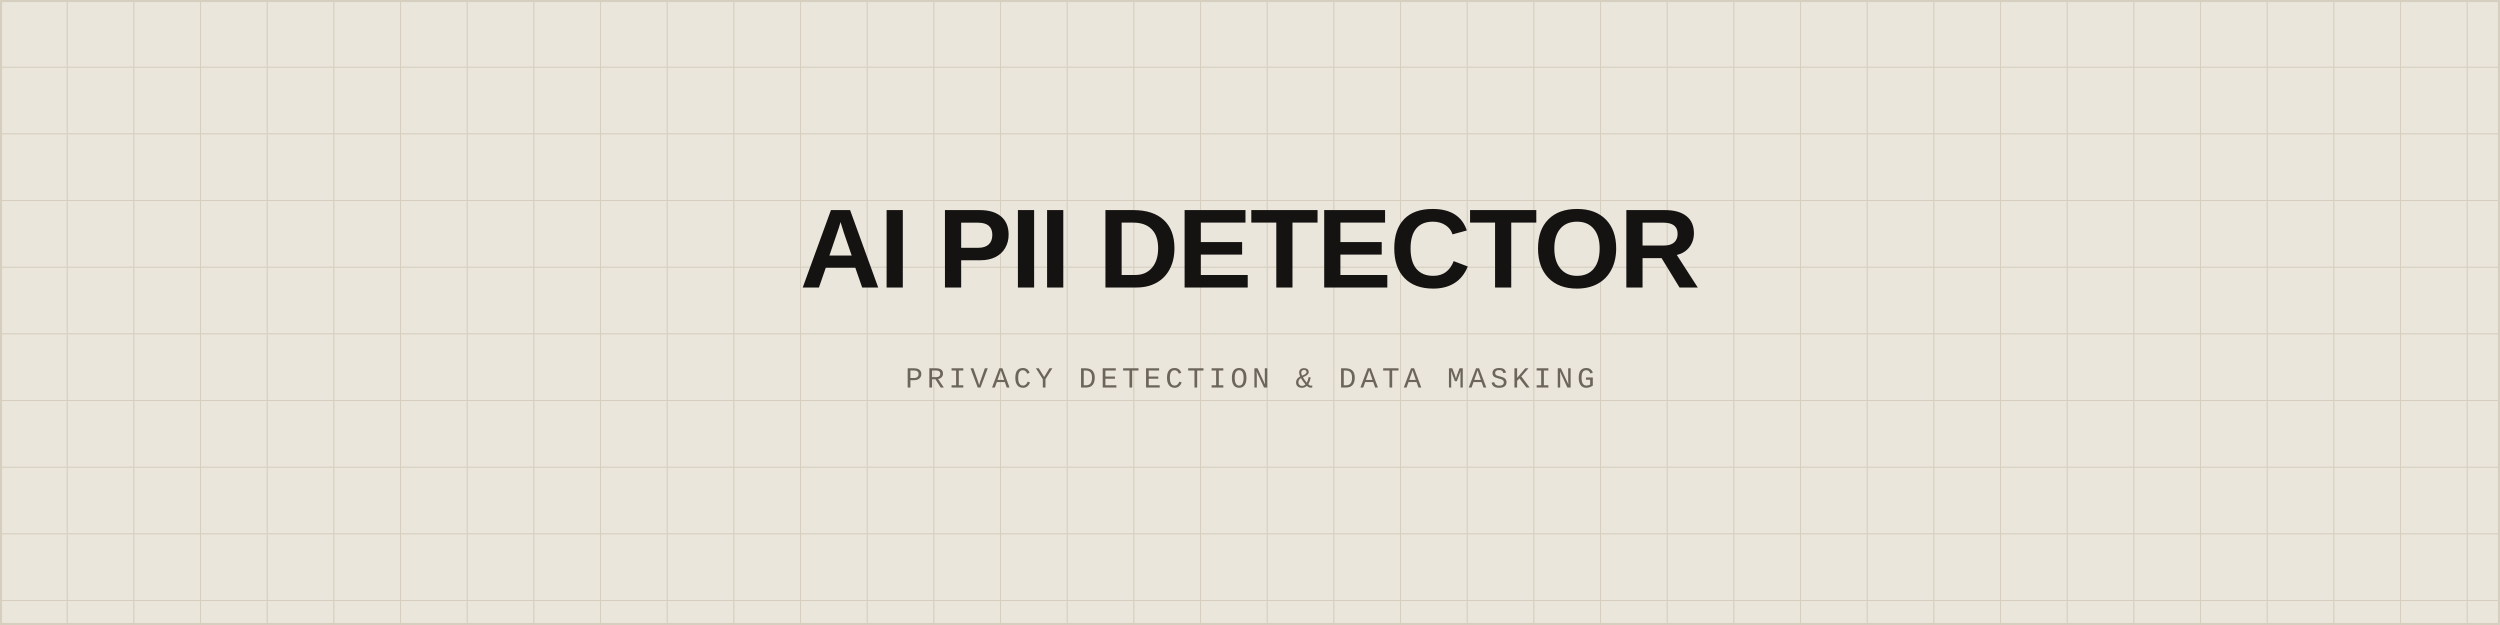
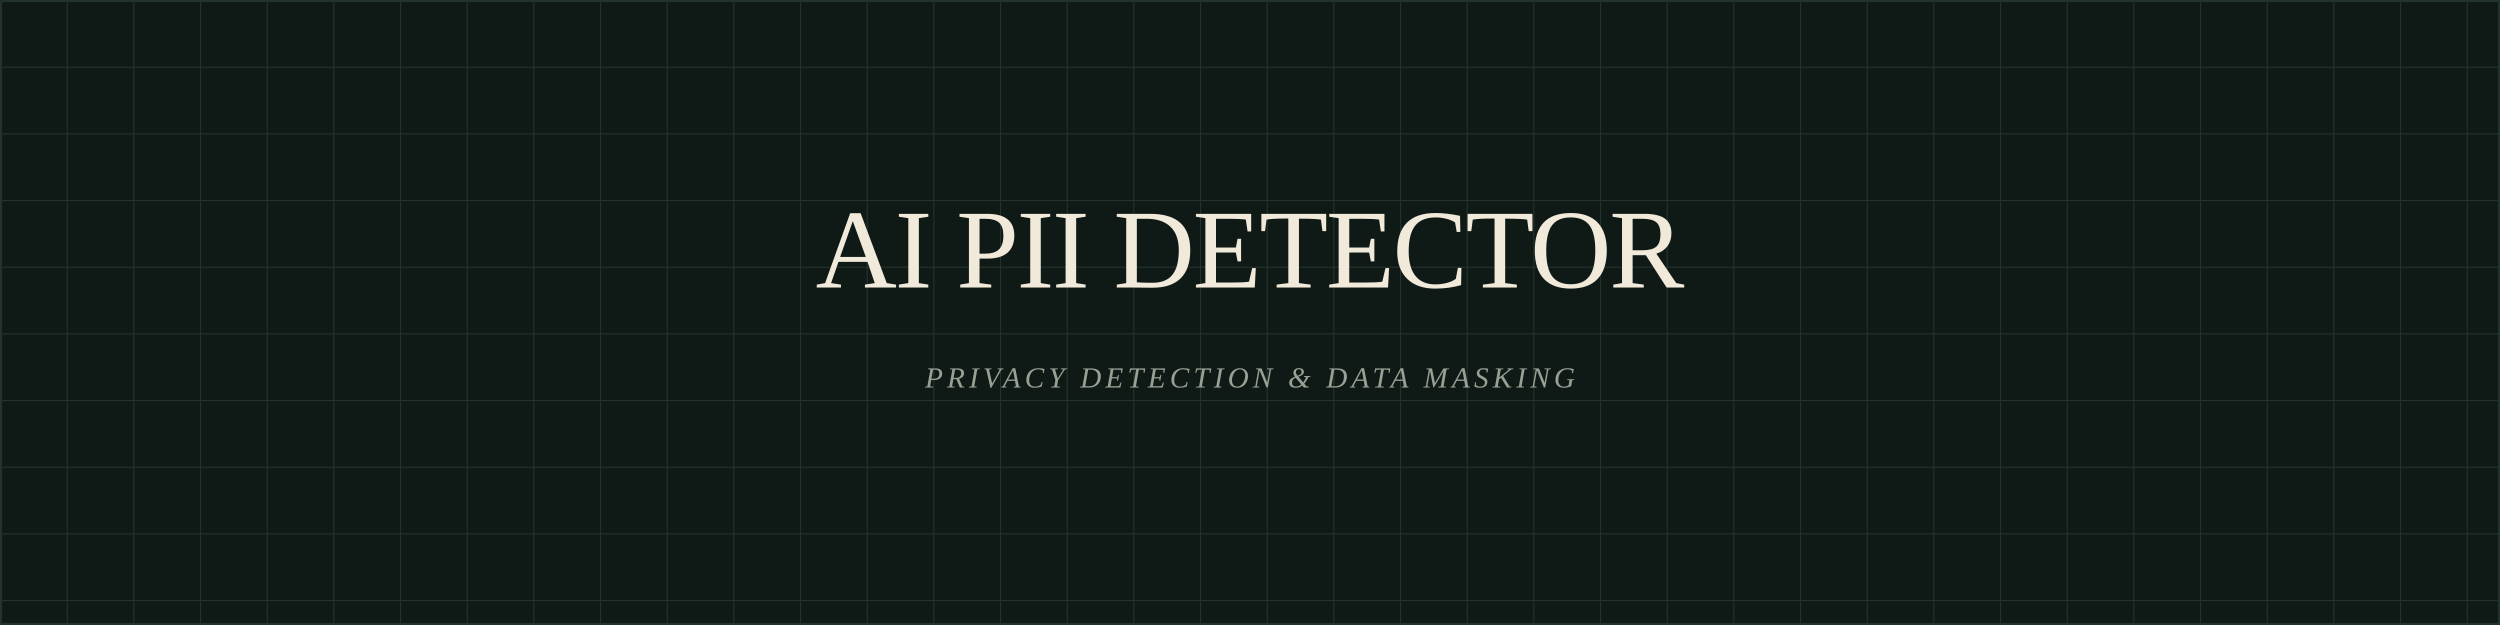
<svg xmlns="http://www.w3.org/2000/svg" viewBox="0 0 1200 300" width="1200" height="300">
  <defs>
    <pattern id="grid" width="32" height="32" patternUnits="userSpaceOnUse">
-       <path d="M 32 0 L 0 0 0 32" fill="none" stroke="#D6CFBF" stroke-width="1" />
+       <path d="M 32 0 L 0 0 0 32" fill="none" stroke="#22332B" stroke-width="1" />
    </pattern>
  </defs>
-   <rect width="1200" height="300" fill="#EBE6DB" />
+   <rect width="1200" height="300" fill="#0F1A16" />
  <rect width="1200" height="300" fill="url(#grid)" />
-   <rect x="0.5" y="0.5" width="1199" height="299" fill="none" stroke="#D6CFBF" />
-   <text x="50%" y="46%" text-anchor="middle" font-family="Arial, sans-serif" font-weight="700" font-size="54" letter-spacing="-1" fill="#151311">AI PII DETECTOR</text>
-   <text x="50%" y="62%" text-anchor="middle" font-family="Courier New, monospace" font-size="14" letter-spacing="2" fill="#6B655C">PRIVACY DETECTION &amp; DATA MASKING</text>
+   <rect x="0.5" y="0.5" width="1199" height="299" fill="none" stroke="#22332B" />
+   <text x="50%" y="46%" text-anchor="middle" font-family="Georgia, Times New Roman, serif" font-weight="400" font-size="54" letter-spacing="-1" fill="#F1EADA">AI PII DETECTOR</text>
+   <text x="50%" y="62%" text-anchor="middle" font-family="Georgia, Times New Roman, serif" font-style="italic" font-size="14" letter-spacing="2" fill="#98A194">PRIVACY DETECTION &amp; DATA MASKING</text>
</svg>
